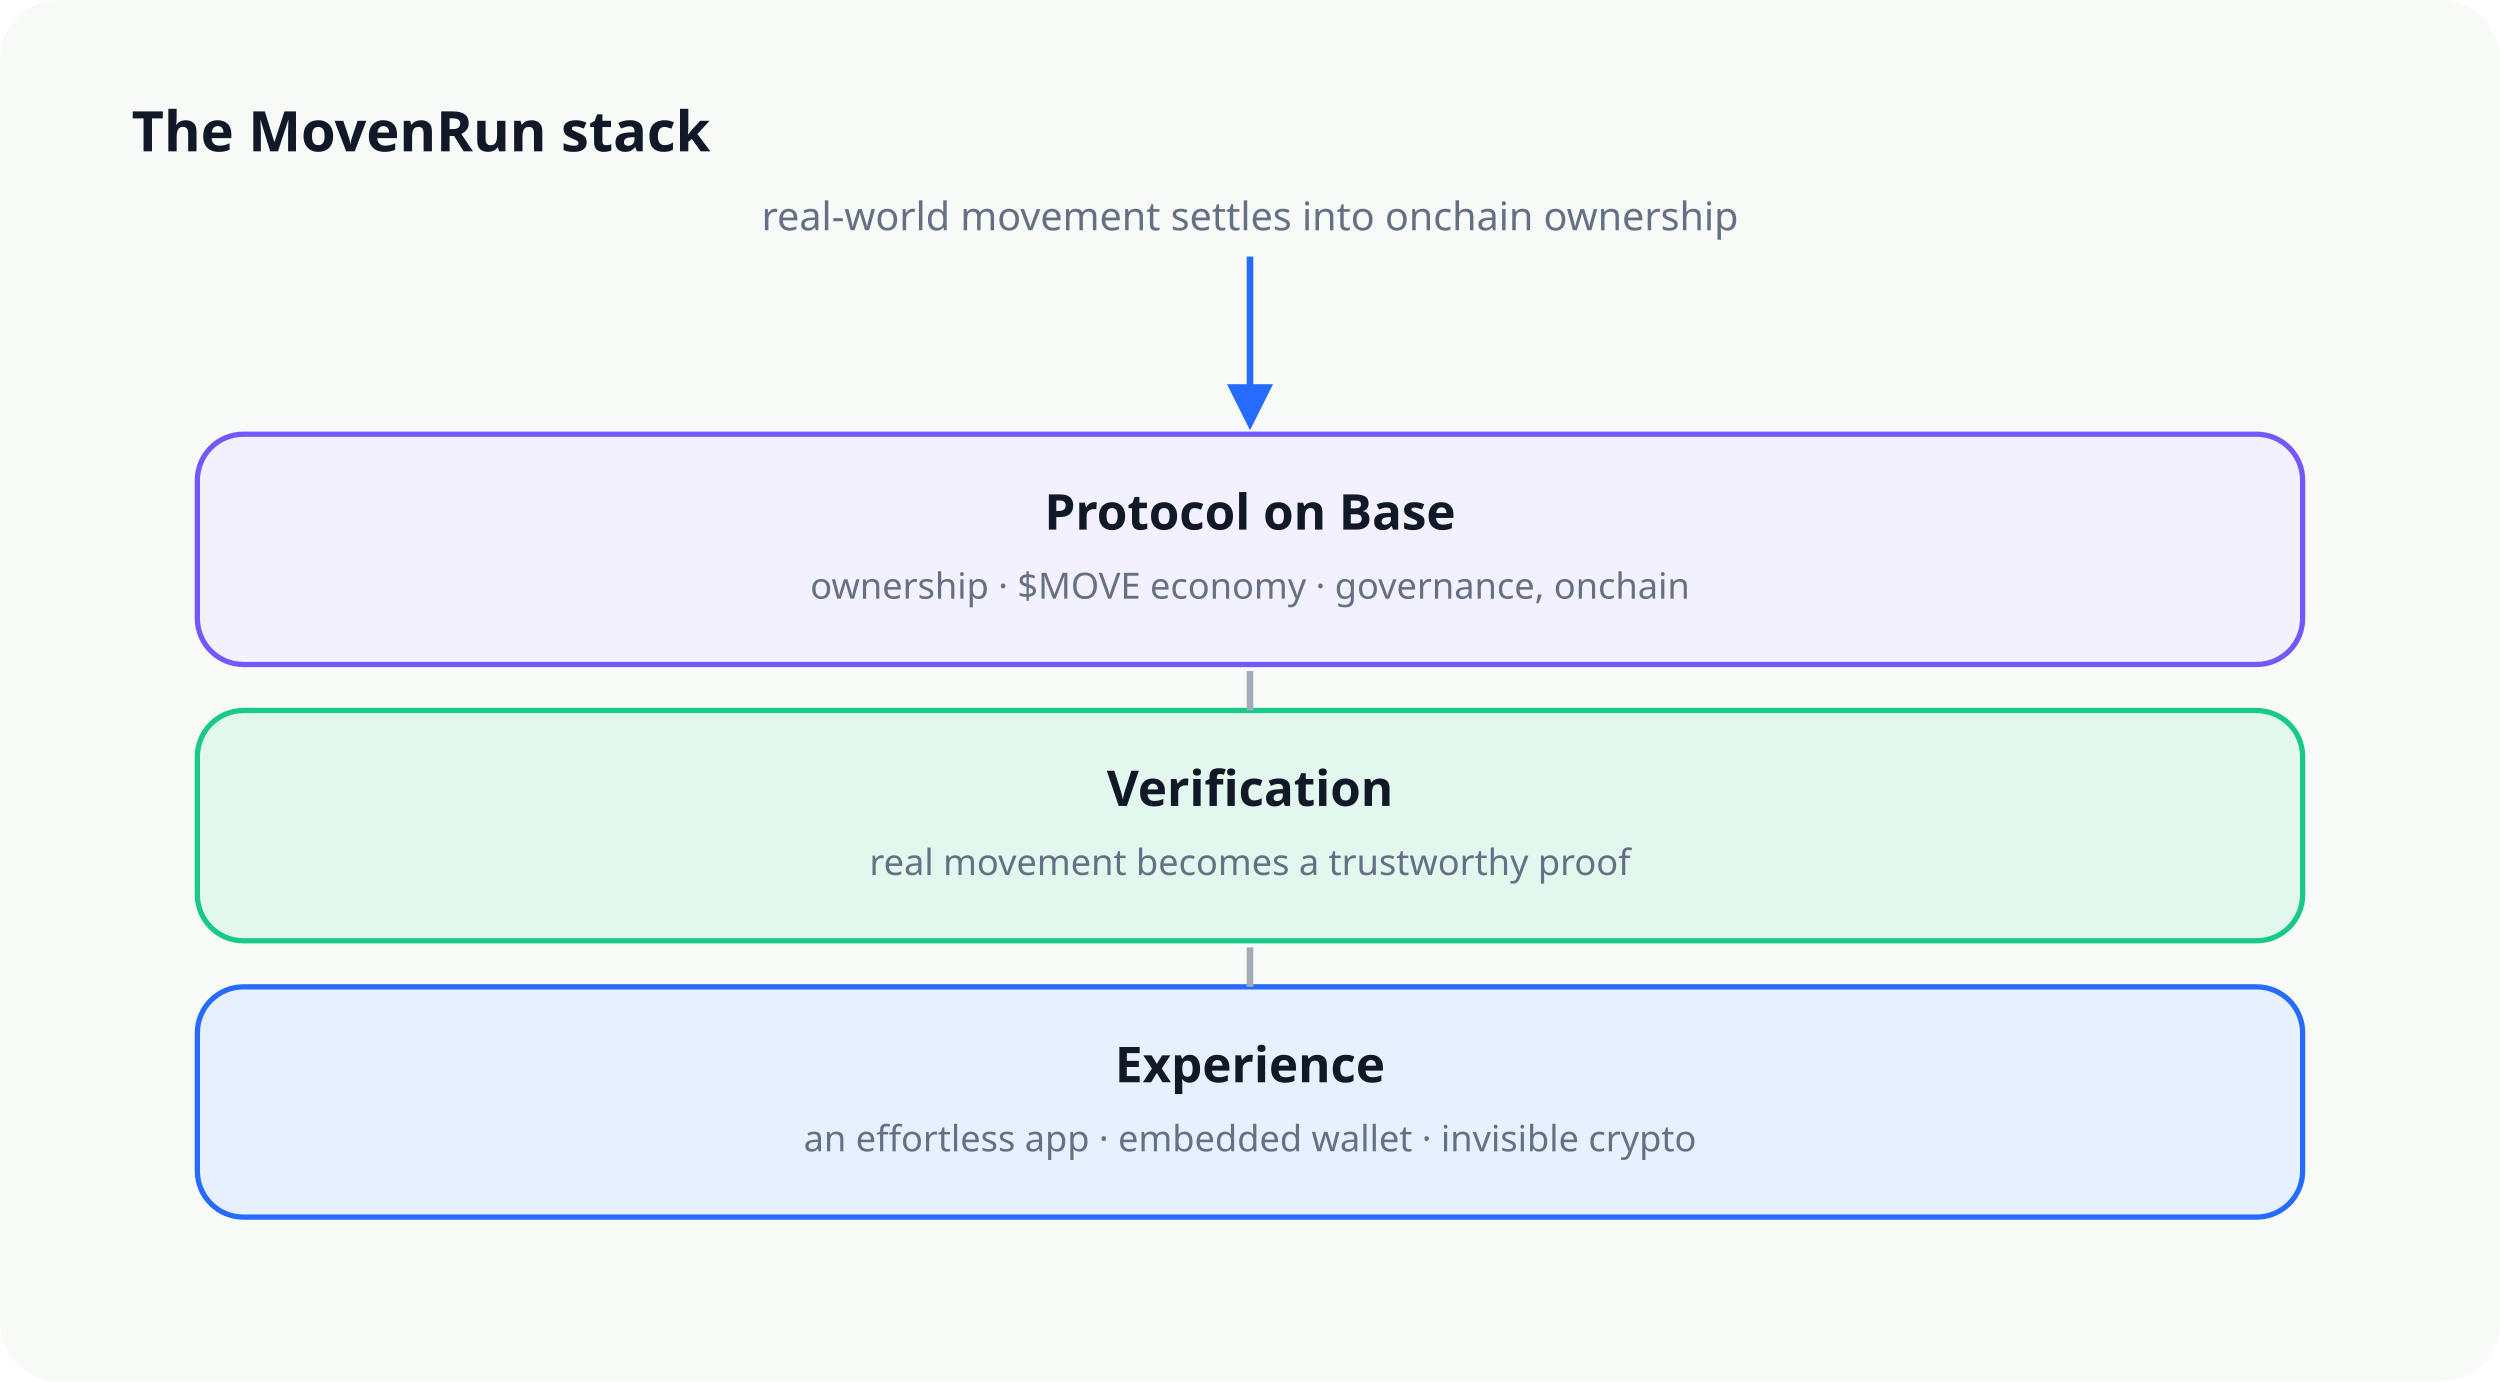
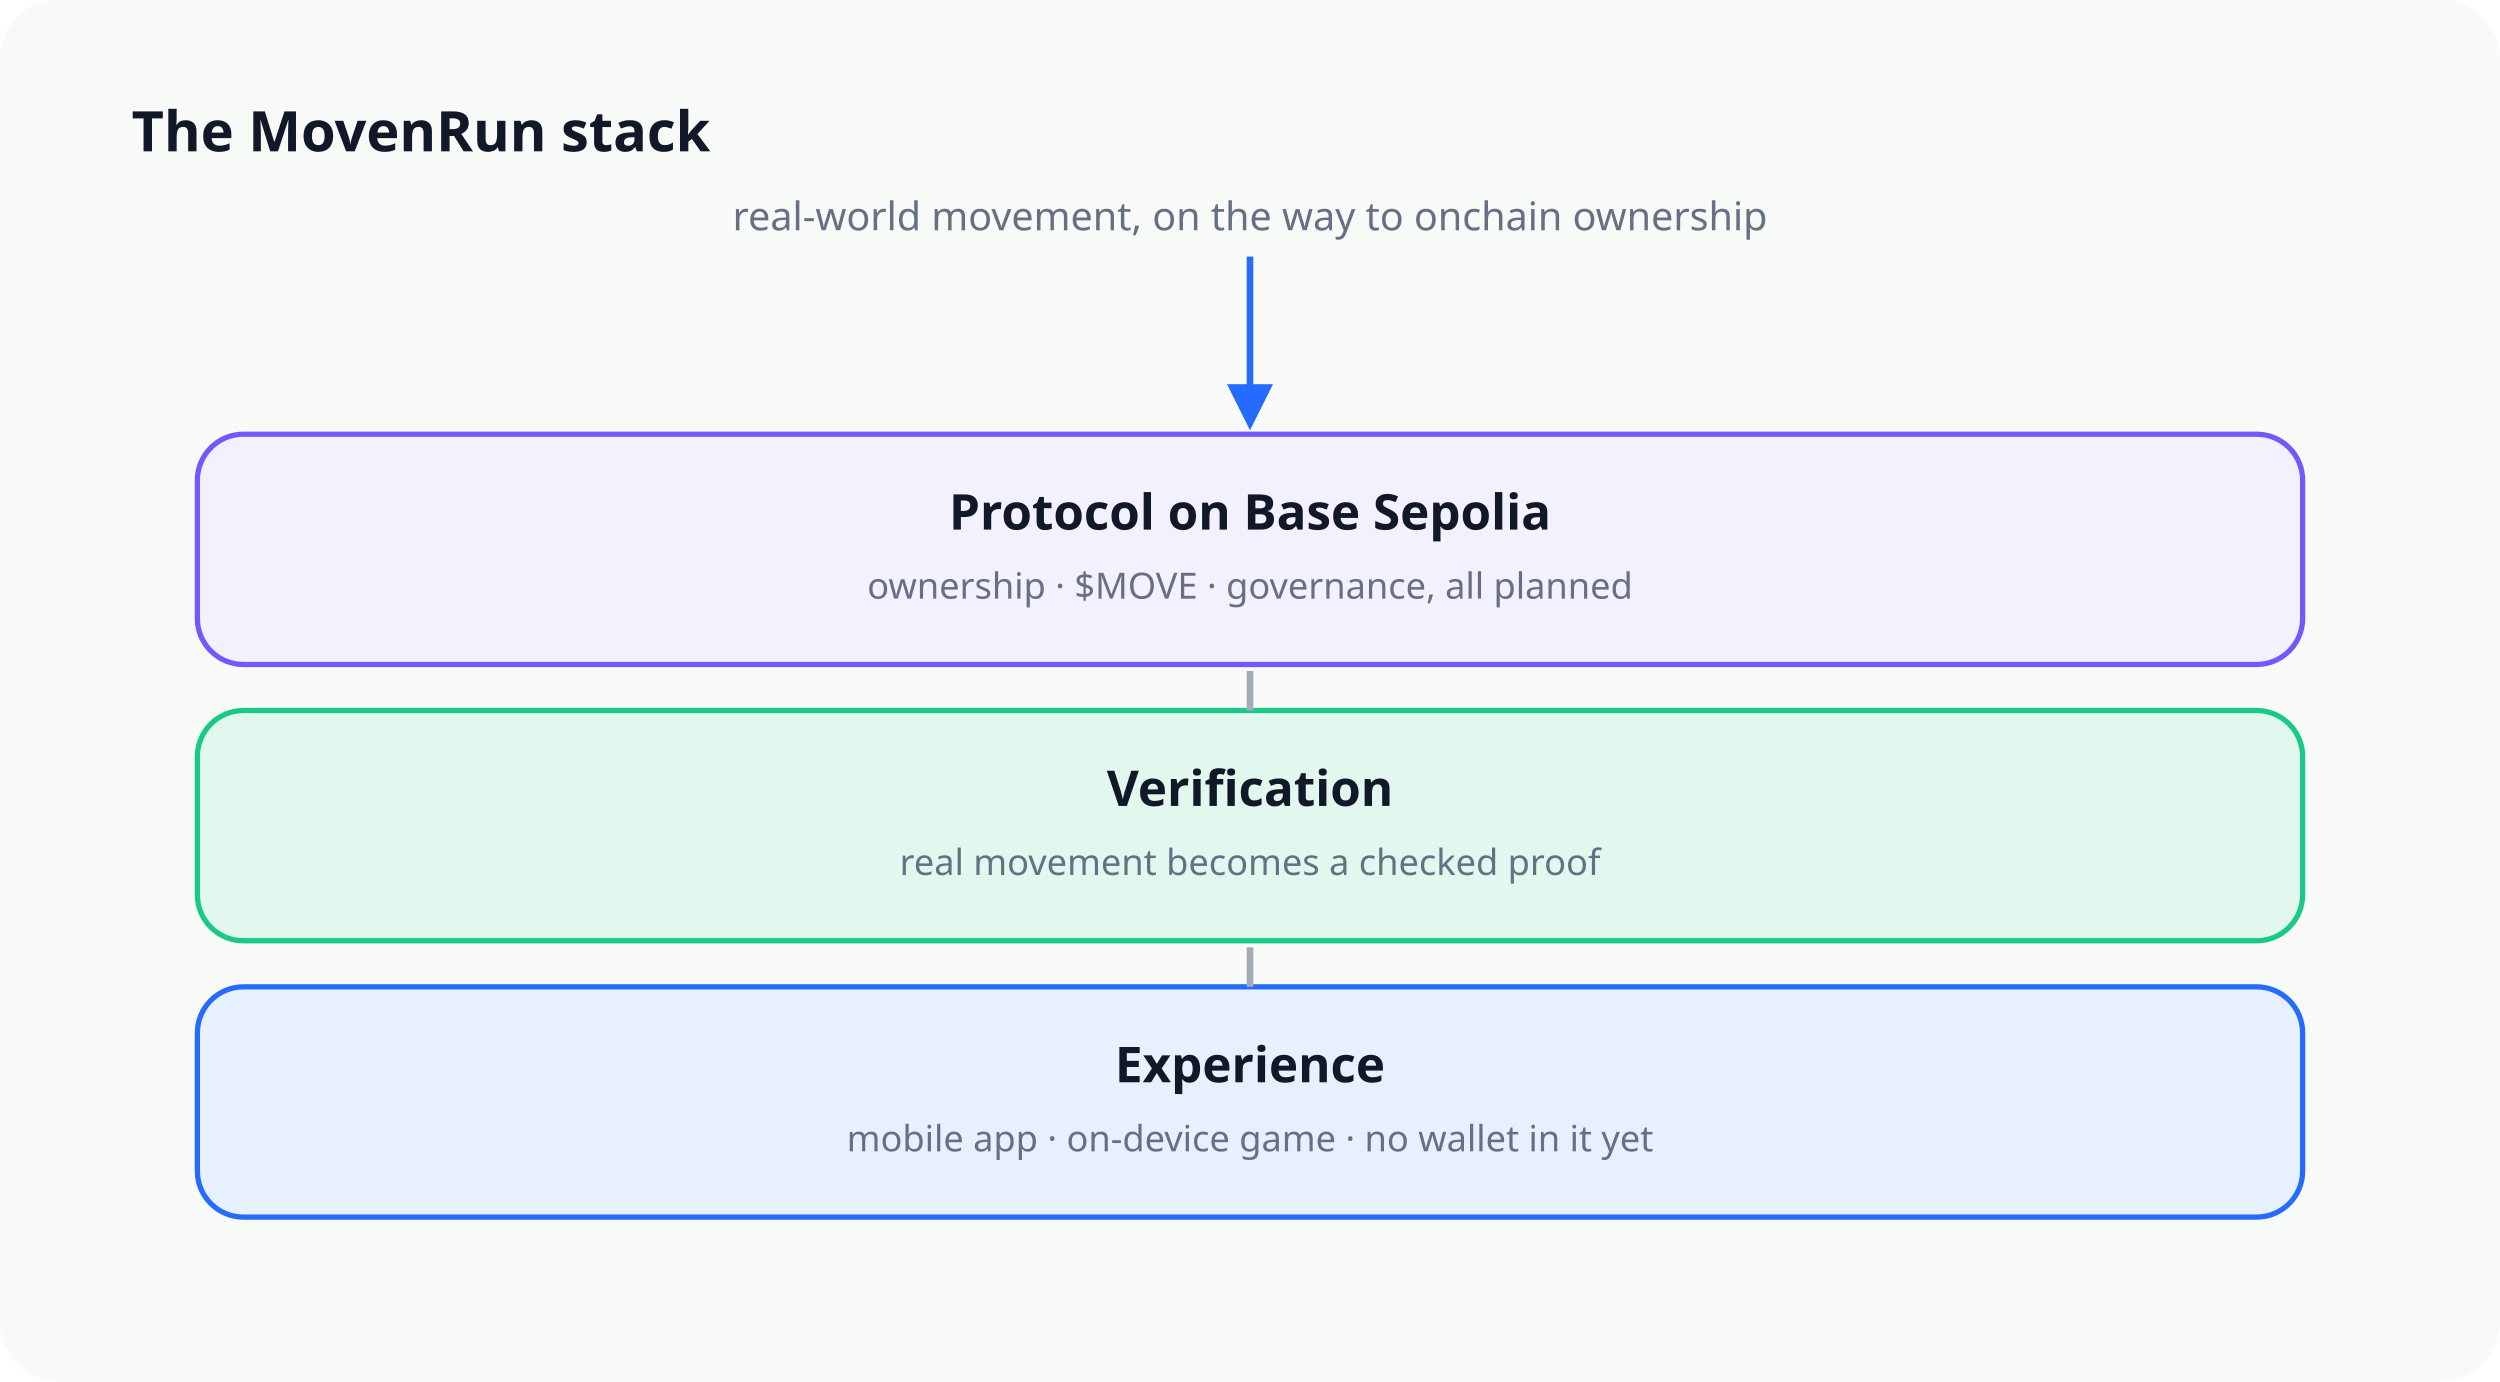
<svg xmlns="http://www.w3.org/2000/svg" viewBox="0 0 760 420" role="img" aria-labelledby="t">
  <defs>
    <marker id="arr" viewBox="0 0 10 10" refX="8" refY="5" markerWidth="7" markerHeight="7" orient="auto-start-reverse">
      <path d="M0,0 L10,5 L0,10 z" fill="#A3AAB8" />
    </marker>
    <marker id="arrB" viewBox="0 0 10 10" refX="8" refY="5" markerWidth="7" markerHeight="7" orient="auto-start-reverse">
      <path d="M0,0 L10,5 L0,10 z" fill="#246BFE" />
    </marker>
    <marker id="arrG" viewBox="0 0 10 10" refX="8" refY="5" markerWidth="7" markerHeight="7" orient="auto-start-reverse">
      <path d="M0,0 L10,5 L0,10 z" fill="#18C987" />
    </marker>
  </defs>
  <rect width="760" height="420" rx="18" fill="#F8FAF7" />
  <text x="40" y="46" font-family="Sora, 'Plus Jakarta Sans', system-ui, sans-serif" font-size="17" font-weight="800" fill="#111827">The MovenRun stack</text>
  <rect x="60" y="300" width="640" height="70" rx="14" fill="#E7F0FF" stroke="#246BFE" stroke-width="1.6" />
  <text x="380" y="329" text-anchor="middle" font-family="Sora, 'Plus Jakarta Sans', system-ui, sans-serif" font-size="15" font-weight="700" fill="#111827">Experience</text>
-   <text x="380" y="350" text-anchor="middle" font-family="Sora, 'Plus Jakarta Sans', system-ui, sans-serif" font-size="11" fill="#667085">an effortless app · embedded wallet · invisible crypto</text>
+   <text x="380" y="350" text-anchor="middle" font-family="Sora, 'Plus Jakarta Sans', system-ui, sans-serif" font-size="11" fill="#667085">mobile app · on-device game · no wallet in it yet</text>
  <rect x="60" y="216" width="640" height="70" rx="14" fill="#E2F8EF" stroke="#18C987" stroke-width="1.6" />
  <text x="380" y="245" text-anchor="middle" font-family="Sora, 'Plus Jakarta Sans', system-ui, sans-serif" font-size="15" font-weight="700" fill="#111827">Verification</text>
-   <text x="380" y="266" text-anchor="middle" font-family="Sora, 'Plus Jakarta Sans', system-ui, sans-serif" font-size="11" fill="#667085">real movement becomes a trustworthy proof</text>
+   <text x="380" y="266" text-anchor="middle" font-family="Sora, 'Plus Jakarta Sans', system-ui, sans-serif" font-size="11" fill="#667085">real movement becomes a checked proof</text>
  <rect x="60" y="132" width="640" height="70" rx="14" fill="#F4F1FF" stroke="#7657FF" stroke-width="1.6" />
-   <text x="380" y="161" text-anchor="middle" font-family="Sora, 'Plus Jakarta Sans', system-ui, sans-serif" font-size="15" font-weight="700" fill="#111827">Protocol on Base</text>
-   <text x="380" y="182" text-anchor="middle" font-family="Sora, 'Plus Jakarta Sans', system-ui, sans-serif" font-size="11" fill="#667085">ownership · $MOVE economy · governance, onchain</text>
+   <text x="380" y="161" text-anchor="middle" font-family="Sora, 'Plus Jakarta Sans', system-ui, sans-serif" font-size="15" font-weight="700" fill="#111827">Protocol on Base Sepolia</text>
+   <text x="380" y="182" text-anchor="middle" font-family="Sora, 'Plus Jakarta Sans', system-ui, sans-serif" font-size="11" fill="#667085">ownership · $MOVE · governance, all planned</text>
  <path d="M 380 300 L 380 288" fill="none" stroke="#A3AAB8" stroke-width="2" />
  <path d="M 380 216 L 380 204" fill="none" stroke="#A3AAB8" stroke-width="2" />
-   <text x="380" y="70" text-anchor="middle" font-family="Sora, 'Plus Jakarta Sans', system-ui, sans-serif" font-size="12" fill="#667085">real-world movement settles into onchain ownership</text>
+   <text x="380" y="70" text-anchor="middle" font-family="Sora, 'Plus Jakarta Sans', system-ui, sans-serif" font-size="12" fill="#667085">real-world movement, on the way to onchain ownership</text>
  <path d="M 380 78 L 380 128" fill="none" stroke="#246BFE" stroke-width="2" marker-end="url(#arrB)" />
</svg>
